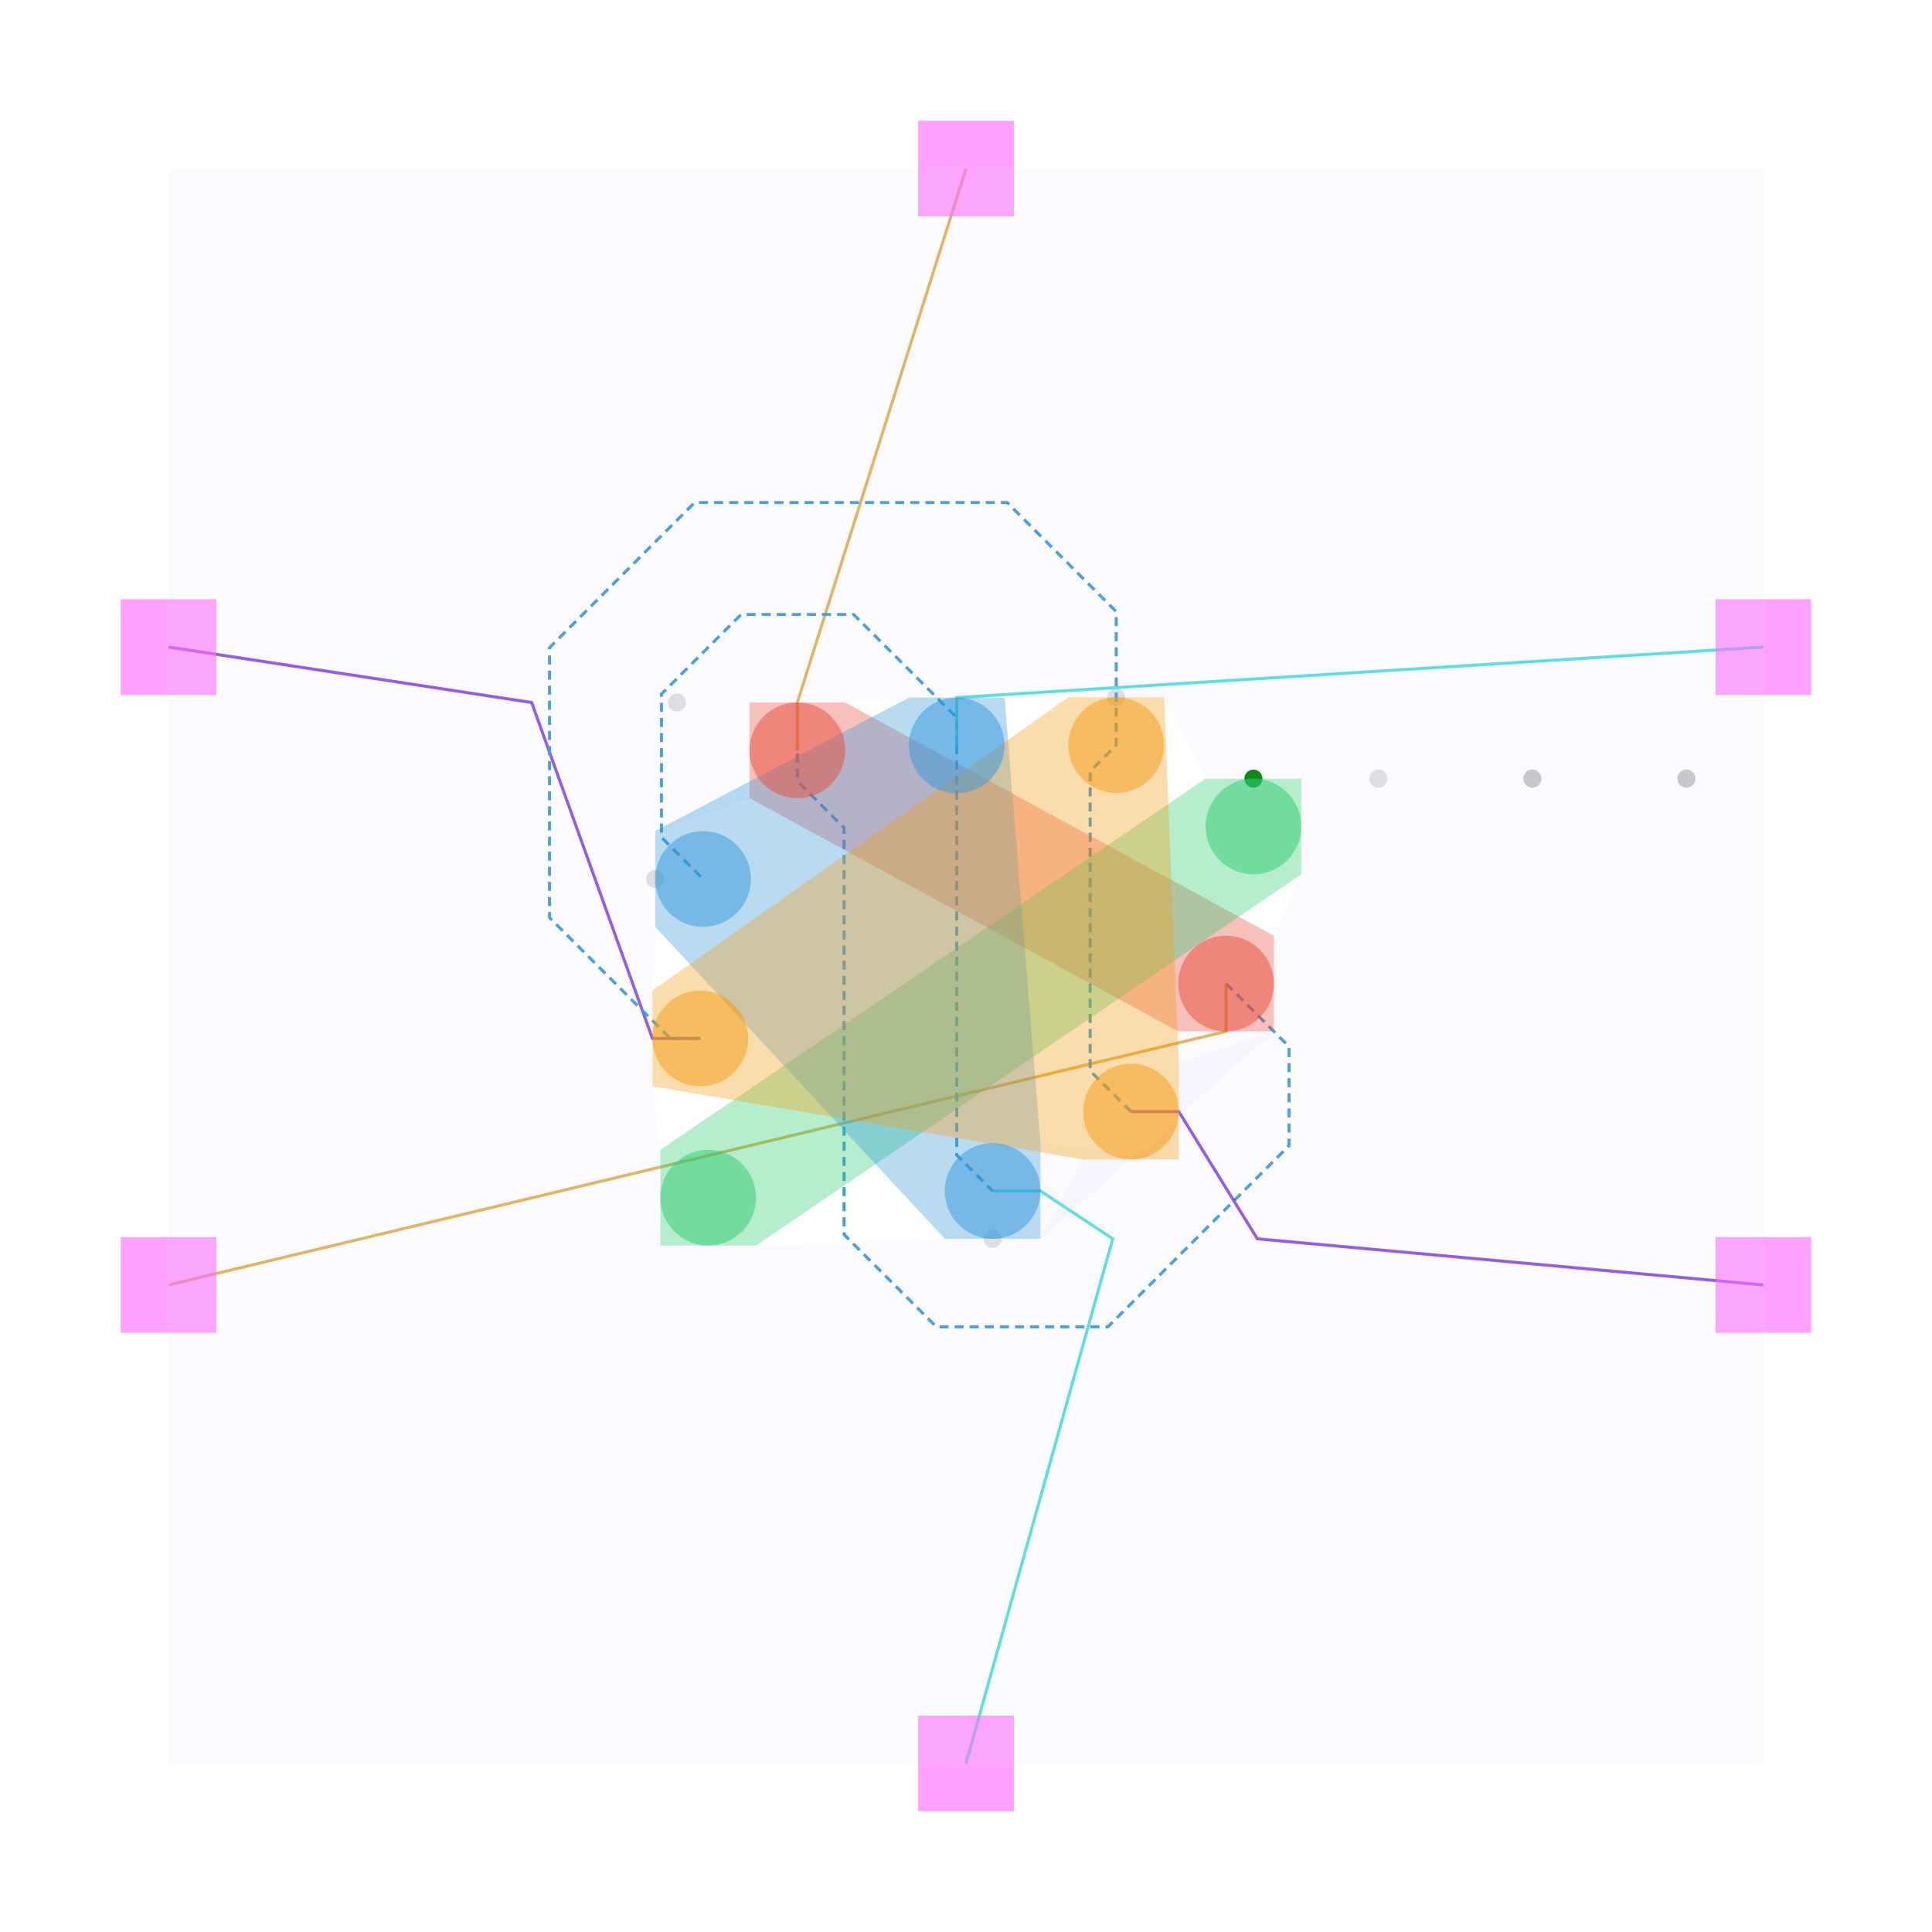
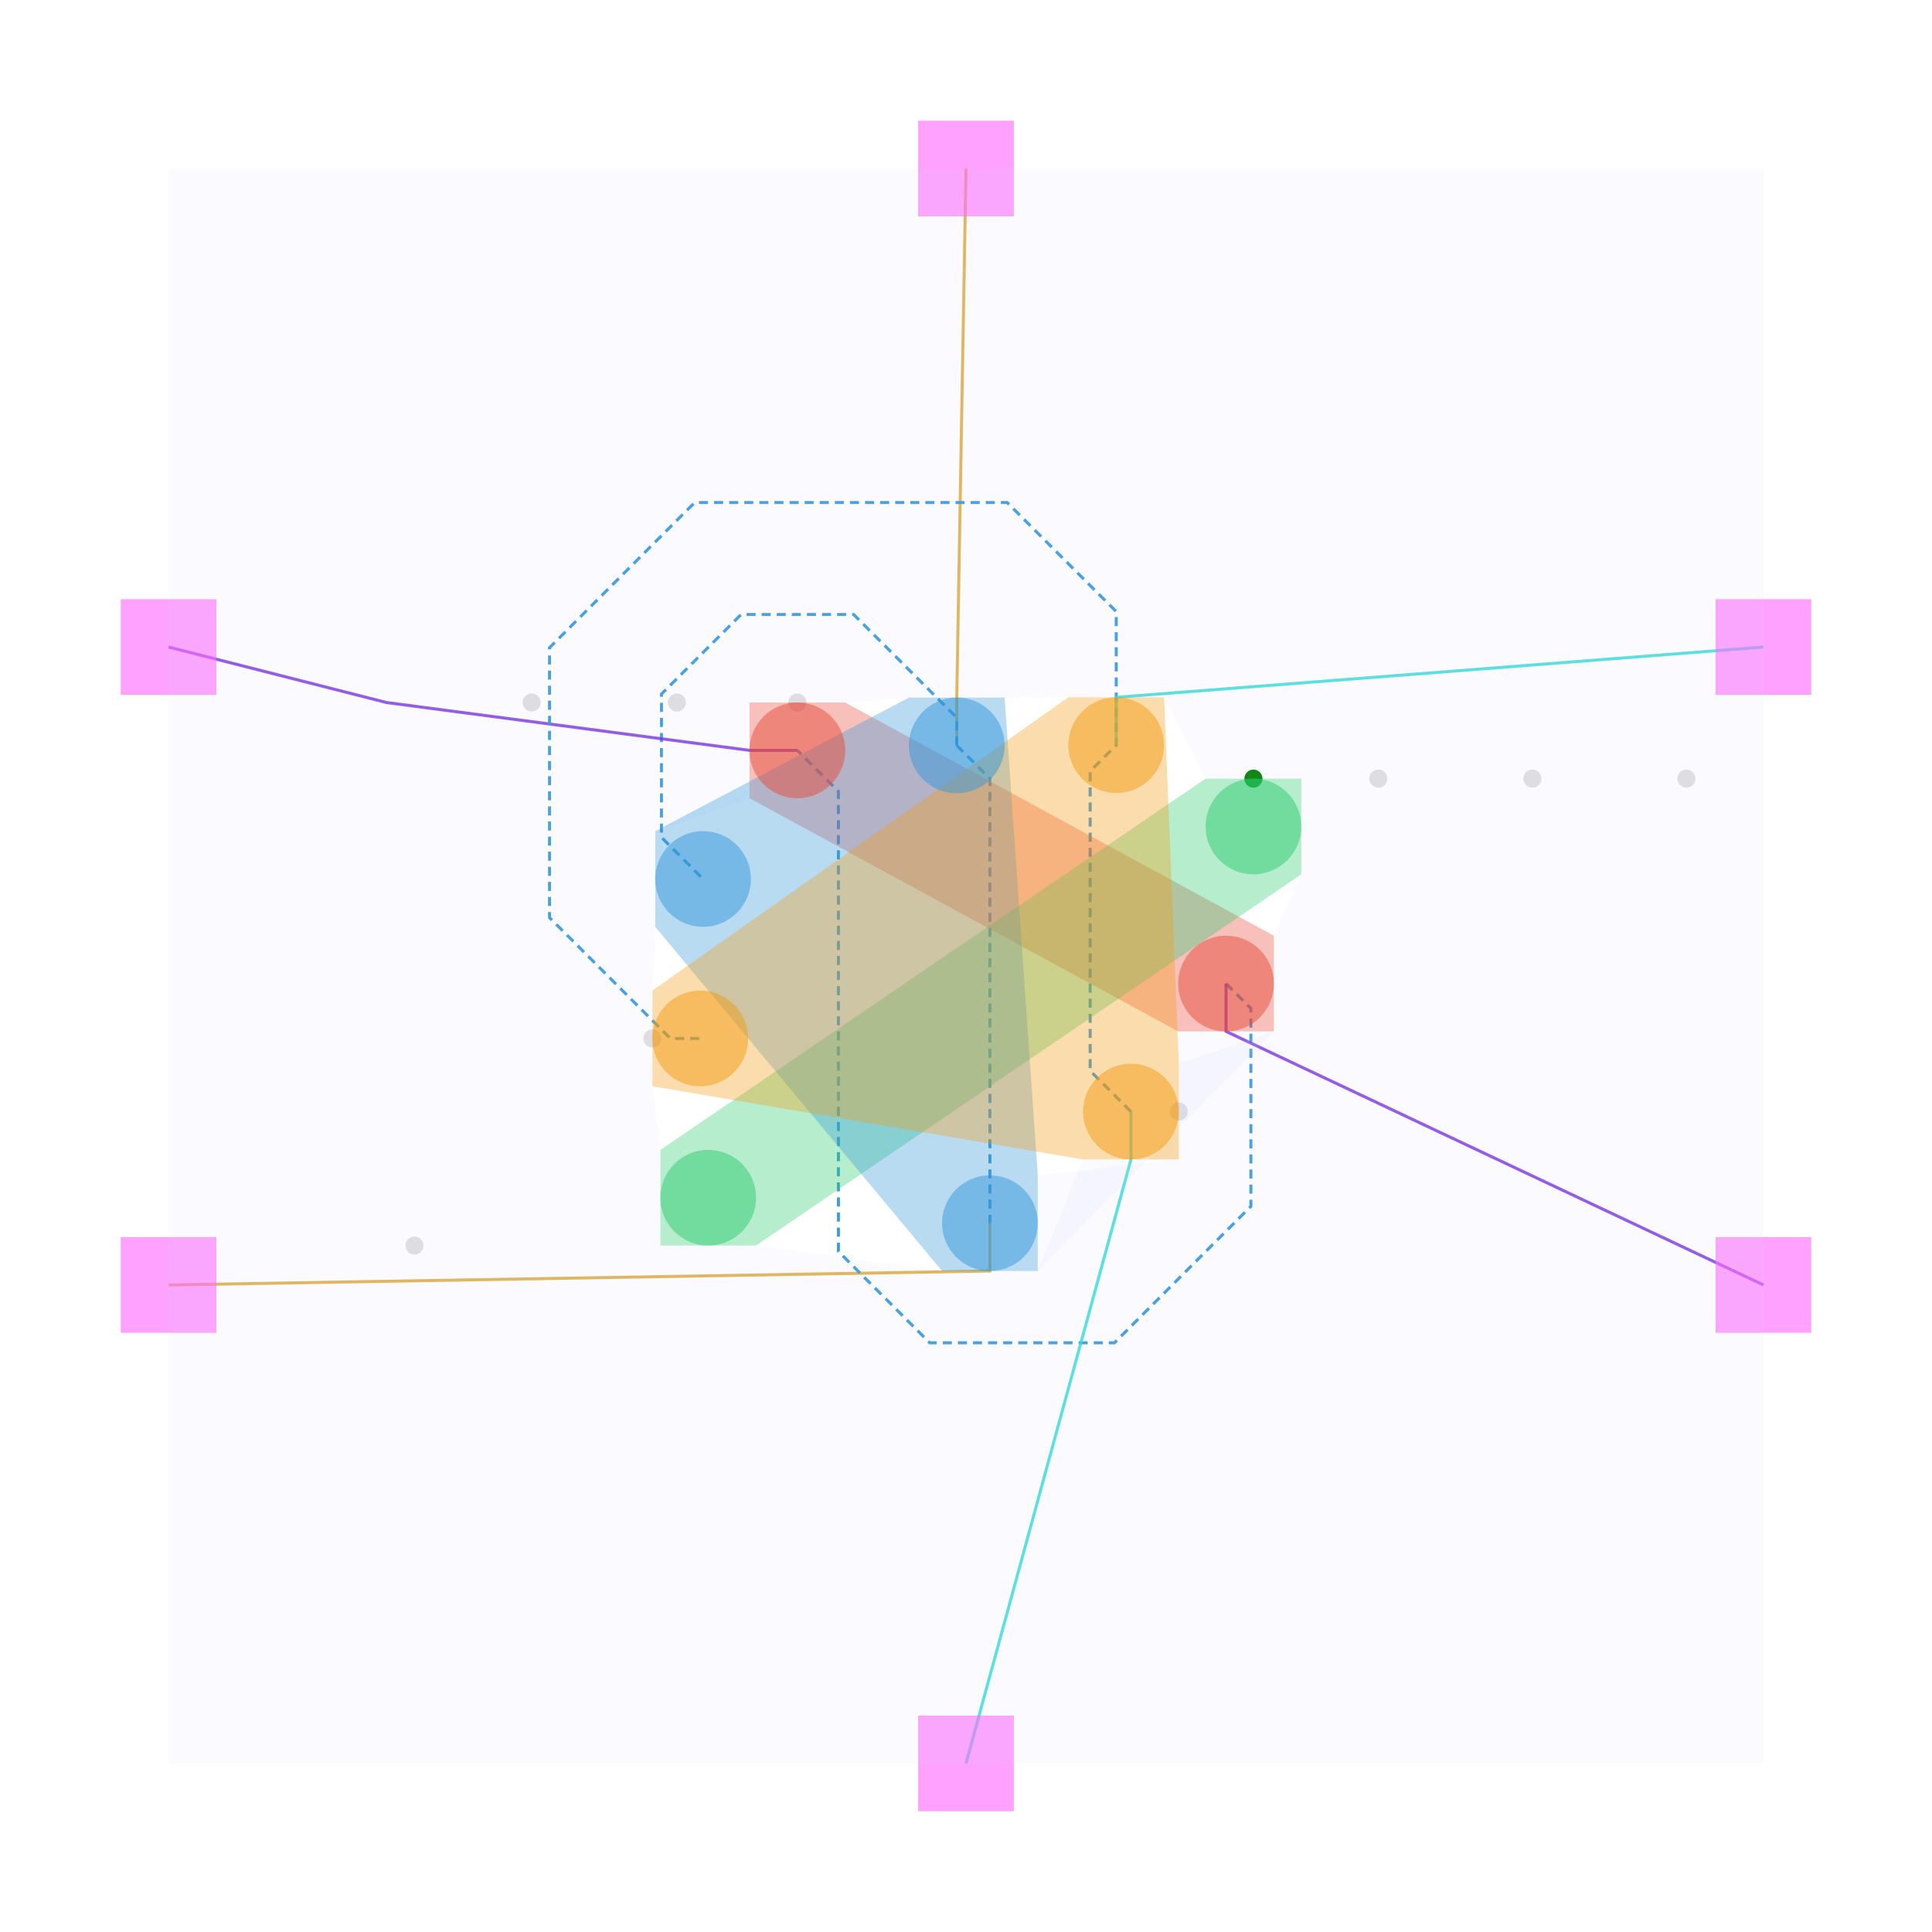
<svg xmlns="http://www.w3.org/2000/svg" width="640" height="640" viewBox="0 0 640 640">
  <rect width="100%" height="100%" fill="white" />
  <g>
-     <circle data-type="point" data-label="via:net3-T g: 0.10 h: 1.00 f: 0.66" data-x="0.901143" data-y="0.587488" cx="415.215" cy="257.926" r="3" fill="green" />
+     <circle data-type="point" data-label="via:net3-T g: 0.00 h: 1.00 f: 0.55" data-x="0.901143" data-y="0.587488" cx="415.215" cy="257.926" r="3" fill="green" />
  </g>
  <g>
-     <circle data-type="point" data-label="via:net5-T g: 0.10 h: 1.00 f: 0.66" data-x="0.471002" data-y="0.842404" cx="369.766" cy="230.991" r="3" fill="rgba(128, 128, 128, 0.25)" />
+     <circle data-type="point" data-label="via:T-R_2 g: 0.03 h: 1.00 f: 0.59" data-x="2.2585238333333333" data-y="0.587488" cx="558.636" cy="257.926" r="3" fill="rgba(128, 128, 128, 0.25)" />
  </g>
  <g>
-     <circle data-type="point" data-label="via:T-R_2 g: 0.14 h: 1.00 f: 0.69" data-x="2.2585238333333333" data-y="0.587488" cx="558.636" cy="257.926" r="3" fill="rgba(128, 128, 128, 0.25)" />
+     <circle data-type="point" data-label="via:T-R_1 g: 0.03 h: 1.00 f: 0.59" data-x="1.7755714999999999" data-y="0.587488" cx="507.608" cy="257.926" r="3" fill="rgba(128, 128, 128, 0.25)" />
  </g>
  <g>
-     <circle data-type="point" data-label="via:T-R_0 g: 0.17 h: 1.00 f: 0.73" data-x="1.2926191666666667" data-y="0.587488" cx="456.579" cy="257.926" r="3" fill="rgba(128, 128, 128, 0.25)" />
+     <circle data-type="point" data-label="via:T-R_0 g: 0.07 h: 1.00 f: 0.62" data-x="1.2926191666666667" data-y="0.587488" cx="456.579" cy="257.926" r="3" fill="rgba(128, 128, 128, 0.25)" />
  </g>
  <g>
-     <circle data-type="point" data-label="via:T-R_1 g: 0.17 h: 1.00 f: 0.73" data-x="1.7755714999999999" data-y="0.587488" cx="507.608" cy="257.926" r="3" fill="rgba(128, 128, 128, 0.25)" />
+     <circle data-type="point" data-label="via:net5-L g: 0.00 h: 2.00 f: 1.10" data-x="-0.983162" data-y="-0.227118" cx="216.119" cy="343.997" r="3" fill="rgba(128, 128, 128, 0.25)" />
  </g>
  <g>
-     <circle data-type="point" data-label="via:net4-B g: 0.10 h: 2.00 f: 1.21" data-x="0.083422" data-y="-0.855274" cx="328.814" cy="410.369" r="3" fill="rgba(128, 128, 128, 0.25)" />
+     <circle data-type="point" data-label="via:net5-R g: 0.00 h: 2.00 f: 1.10" data-x="0.667145" data-y="-0.456503" cx="390.491" cy="368.234" r="3" fill="rgba(128, 128, 128, 0.25)" />
  </g>
  <g>
-     <circle data-type="point" data-label="via:net4-L g: 0.14 h: 2.00 f: 1.24" data-x="-0.974388" data-y="0.272808" cx="217.046" cy="291.175" r="3" fill="rgba(128, 128, 128, 0.25)" />
+     <circle data-type="point" data-label="via:T-L_2 g: 4.07 h: 1.00 f: 4.62" data-x="-1.361726875" data-y="0.826055" cx="176.119" cy="232.719" r="3" fill="rgba(128, 128, 128, 0.25)" />
  </g>
  <g>
-     <circle data-type="point" data-label="via:T-L_3 g: 4.18 h: 1.00 f: 4.73" data-x="-0.906417625" data-y="0.826055" cx="224.228" cy="232.719" r="3" fill="rgba(128, 128, 128, 0.25)" />
+     <circle data-type="point" data-label="via:T-L_3 g: 4.07 h: 1.00 f: 4.62" data-x="-0.906417625" data-y="0.826055" cx="224.228" cy="232.719" r="3" fill="rgba(128, 128, 128, 0.25)" />
  </g>
  <g>
-     <circle data-type="point" data-label="via:T-R_2 g: 4.18 h: 1.00 f: 4.73" data-x="2.2585238333333333" data-y="0.587488" cx="558.636" cy="257.926" r="3" fill="rgba(128, 128, 128, 0.25)" />
+     <circle data-type="point" data-label="via:net1-T g: 4.07 h: 1.00 f: 4.62" data-x="-0.528763" data-y="0.826055" cx="264.131" cy="232.719" r="3" fill="rgba(128, 128, 128, 0.25)" />
  </g>
  <g>
-     <circle data-type="point" data-label="via:T-R_1 g: 4.21 h: 1.00 f: 4.76" data-x="1.7755714999999999" data-y="0.587488" cx="507.608" cy="257.926" r="3" fill="rgba(128, 128, 128, 0.25)" />
+     <circle data-type="point" data-label="via:B-L_1 g: 4.07 h: 2.00 f: 5.18" data-x="-1.729111" data-y="-0.876499" cx="137.301" cy="412.611" r="3" fill="rgba(128, 128, 128, 0.25)" />
  </g>
  <g>
-     <polyline data-points="0,2.5 -0.528763,0.826055 -0.528763,0.676055" data-type="line" data-label="" points="320,55.849 264.131,232.719 264.131,248.568" fill="none" stroke="hsla(42, 70%, 50%, 0.8)" stroke-width="1px" />
+     <polyline data-points="0,2.5 -0.028999999999999998,0.841542 -0.029,0.691542" data-type="line" data-label="" points="320,55.849 316.936,231.082 316.936,246.931" fill="none" stroke="hsla(42, 70%, 50%, 0.8)" stroke-width="1px" />
  </g>
  <g>
-     <polyline data-points="0.815244,-0.055081 1.01282,-0.252657 1.01282,-0.563283 0.444829,-1.131274 -0.093033,-1.131274 -0.382222,-0.842085 -0.382222,0.433097 -0.528763,0.579638 -0.528763,0.676055" data-type="line" data-label="" points="406.139,325.82 427.015,346.696 427.015,379.517 367.001,439.531 310.17,439.531 279.614,408.975 279.614,274.239 264.131,258.755 264.131,248.568" fill="none" stroke="rgba(52, 152, 219, 0.95)" stroke-width="1px" stroke-dasharray="3 2" />
+     <polyline data-points="-0.029,0.691542 0.075,0.587542 0.075,-0.806274" data-type="line" data-label="" points="316.936,246.931 327.925,257.92 327.925,405.191" fill="none" stroke="rgba(52, 152, 219, 0.95)" stroke-width="1px" stroke-dasharray="3 2" />
  </g>
  <g>
-     <polyline data-points="0.815244,-0.055081 0.815244,-0.20508099999999999 -2.5,-1" data-type="line" data-label="" points="406.139,325.82 406.139,341.669 55.849,425.66" fill="none" stroke="hsla(42, 70%, 50%, 0.8)" stroke-width="1px" />
+     <polyline data-points="-0.029,0.691542 -0.029,0.778747 -0.352308,1.102055 -0.705218,1.102055 -0.954763,0.85251 -0.954763,0.403183 -0.824388,0.272808" data-type="line" data-label="" points="316.936,246.931 316.936,237.717 282.775,203.556 245.486,203.556 219.119,229.923 219.119,277.4 232.895,291.175" fill="none" stroke="rgba(52, 152, 219, 0.95)" stroke-width="1px" stroke-dasharray="3 2" />
  </g>
  <g>
-     <polyline data-points="-2.5,1 -1.361726875,0.826055 -0.983162,-0.227118 -0.833162,-0.227118" data-type="line" data-label="" points="55.849,214.34 176.119,232.719 216.119,343.997 231.968,343.997" fill="none" stroke="hsla(265, 70%, 50%, 0.8)" stroke-width="1px" />
+     <polyline data-points="0.075,-0.806274 0.07499999999999998,-0.9562740000000001 -2.5,-1" data-type="line" data-label="" points="327.925,405.191 327.925,421.04 55.849,425.66" fill="none" stroke="hsla(42, 70%, 50%, 0.8)" stroke-width="1px" />
+   </g>
+   <g>
+     <polyline data-points="-2.5,1 -1.817036125,0.826055 -0.678763,0.676055 -0.528763,0.676055" data-type="line" data-label="" points="55.849,214.34 128.011,232.719 248.282,248.568 264.131,248.568" fill="none" stroke="hsla(265, 70%, 50%, 0.8)" stroke-width="1px" />
+   </g>
+   <g>
+     <polyline data-points="0.815244,-0.055081 0.893145,-0.132982 0.893145,-0.753669 0.465539,-1.181274 -0.113744,-1.181274 -0.4,-0.895018 -0.4,0.547292 -0.528763,0.676055" data-type="line" data-label="" points="406.139,325.82 414.37,334.051 414.37,399.633 369.189,444.814 307.982,444.814 277.736,414.568 277.736,262.173 264.131,248.568" fill="none" stroke="rgba(52, 152, 219, 0.95)" stroke-width="1px" stroke-dasharray="3 2" />
+   </g>
+   <g>
+     <polyline data-points="0.815244,-0.055081 0.815244,-0.20508099999999999 2.5,-1" data-type="line" data-label="" points="406.139,325.82 406.139,341.669 584.151,425.66" fill="none" stroke="hsla(265, 70%, 50%, 0.8)" stroke-width="1px" />
+   </g>
+   <g>
+     <polyline data-points="0,-2.5 0.517145,-0.606503 0.517145,-0.456503" data-type="line" data-label="" points="320,584.151 374.642,384.083 374.642,368.234" fill="none" stroke="hsla(179, 70%, 50%, 0.8)" stroke-width="1px" />
  </g>
  <g>
    <polyline data-points="0.517145,-0.456503 0.389244,-0.328602 0.389244,0.610646 0.471002,0.692404 0.471002,1.111132 0.129079,1.453055 -0.850606,1.453055 -1.305763,0.997899 -1.305763,0.151728 -0.926917,-0.227118 -0.833162,-0.227118" data-type="line" data-label="" points="374.642,368.234 361.128,354.72 361.128,255.479 369.766,246.84 369.766,202.597 333.639,166.47 230.125,166.47 182.033,214.562 182.033,303.968 222.062,343.997 231.968,343.997" fill="none" stroke="rgba(52, 152, 219, 0.95)" stroke-width="1px" stroke-dasharray="3 2" />
  </g>
  <g>
-     <polyline data-points="0.517145,-0.456503 0.667145,-0.456503 0.9133954,-0.855274 2.5,-1.0000000000000002" data-type="line" data-label="" points="374.642,368.234 390.491,368.234 416.51,410.369 584.151,425.66" fill="none" stroke="hsla(265, 70%, 50%, 0.8)" stroke-width="1px" />
-   </g>
-   <g>
-     <polyline data-points="0,-2.5 0.46007980000000004,-0.855274 0.233422,-0.705274 0.083422,-0.705274" data-type="line" data-label="" points="320,584.151 368.612,410.369 344.663,394.52 328.814,394.52" fill="none" stroke="hsla(179, 70%, 50%, 0.8)" stroke-width="1px" />
-   </g>
-   <g>
-     <polyline data-points="-0.029,0.691542 -0.029,-0.592852 0.083422,-0.705274" data-type="line" data-label="" points="316.936,246.931 316.936,382.641 328.814,394.52" fill="none" stroke="rgba(52, 152, 219, 0.95)" stroke-width="1px" stroke-dasharray="3 2" />
-   </g>
-   <g>
-     <polyline data-points="-0.029,0.691542 -0.029,0.778747 -0.352308,1.102055 -0.705218,1.102055 -0.954763,0.85251 -0.954763,0.403183 -0.824388,0.272808" data-type="line" data-label="" points="316.936,246.931 316.936,237.717 282.775,203.556 245.486,203.556 219.119,229.923 219.119,277.4 232.895,291.175" fill="none" stroke="rgba(52, 152, 219, 0.95)" stroke-width="1px" stroke-dasharray="3 2" />
-   </g>
-   <g>
-     <polyline data-points="-0.029,0.691542 -0.028999999999999998,0.841542 2.5,0.9999999999999998" data-type="line" data-label="" points="316.936,246.931 316.936,231.082 584.151,214.34" fill="none" stroke="hsla(179, 70%, 50%, 0.8)" stroke-width="1px" />
+     <polyline data-points="0.471002,0.692404 0.471002,0.842404 2.5,0.9999999999999998" data-type="line" data-label="" points="369.766,246.84 369.766,230.991 584.151,214.34" fill="none" stroke="hsla(179, 70%, 50%, 0.8)" stroke-width="1px" />
  </g>
  <g>
    <rect data-type="rect" data-label="" data-x="-2.5" data-y="1" x="40" y="198.491" width="31.698" height="31.698" fill="rgba(255, 100, 255, 0.6)" stroke="black" stroke-width="0.009" />
  </g>
  <g>
    <rect data-type="rect" data-label="" data-x="2.5" data-y="-1" x="568.302" y="409.811" width="31.698" height="31.698" fill="rgba(255, 100, 255, 0.6)" stroke="black" stroke-width="0.009" />
  </g>
  <g>
    <rect data-type="rect" data-label="" data-x="0" data-y="2.5" x="304.151" y="40" width="31.698" height="31.698" fill="rgba(255, 100, 255, 0.6)" stroke="black" stroke-width="0.009" />
  </g>
  <g>
    <rect data-type="rect" data-label="" data-x="-2.5" data-y="-1" x="40" y="409.811" width="31.698" height="31.698" fill="rgba(255, 100, 255, 0.6)" stroke="black" stroke-width="0.009" />
  </g>
  <g>
    <rect data-type="rect" data-label="" data-x="0" data-y="-2.5" x="304.151" y="568.302" width="31.698" height="31.698" fill="rgba(255, 100, 255, 0.6)" stroke="black" stroke-width="0.009" />
  </g>
  <g>
    <rect data-type="rect" data-label="" data-x="2.5" data-y="1" x="568.302" y="198.491" width="31.698" height="31.698" fill="rgba(255, 100, 255, 0.6)" stroke="black" stroke-width="0.009" />
  </g>
  <g>
    <polygon data-type="polygon" data-label="" data-points="-2.5,2.5 2.5,2.5 2.5,0.587488 1.051143,0.587488 1.051143,0.587488 0.751143,0.587488 0.6210019999999999,0.842404 0.321002,0.842404 0.121,0.841542 -0.179,0.841542 -0.37876299999999996,0.826055 -0.678763,0.826055 -0.678763,0.826055 -2.5,0.826055" points="55.849,55.849 584.151,55.849 584.151,257.926 431.064,257.926 431.064,257.926 399.366,257.926 385.615,230.991 353.917,230.991 332.785,231.082 301.087,231.082 279.98,232.719 248.282,232.719 248.282,232.719 55.849,232.719" fill="rgba(200, 200, 255, 0.1)" stroke="black" stroke-width="0.009" />
  </g>
  <g>
-     <polygon data-type="polygon" data-label="" data-points="-2.5,-2.5 2.5,-2.5 2.5,-0.855274 0.233422,-0.855274 0.965244,-0.20508099999999999 0.665244,-0.20508099999999999 0.667145,-0.606503 0.36714499999999994,-0.606503 0.233422,-0.855274 -0.066578,-0.855274 -0.658222,-0.876499 -0.958222,-0.876499 -0.958222,-0.876499 -2.5,-0.876499" points="55.849,584.151 584.151,584.151 584.151,410.369 344.663,410.369 421.988,341.669 390.29,341.669 390.491,384.083 358.793,384.083 344.663,410.369 312.965,410.369 250.452,412.611 218.754,412.611 218.754,412.611 55.849,412.611" fill="rgba(200, 200, 255, 0.1)" stroke="black" stroke-width="0.009" />
+     <polygon data-type="polygon" data-label="" data-points="-2.5,-2.5 2.5,-2.5 2.5,-0.9562740000000001 0.22499999999999998,-0.9562740000000001 0.965244,-0.20508099999999999 0.665244,-0.20508099999999999 0.667145,-0.606503 0.36714499999999994,-0.606503 0.22499999999999998,-0.9562740000000001 -0.075,-0.9562740000000001 -0.658222,-0.876499 -0.958222,-0.876499 -0.958222,-0.876499 -2.5,-0.876499" points="55.849,584.151 584.151,584.151 584.151,421.04 343.774,421.04 421.988,341.669 390.29,341.669 390.491,384.083 358.793,384.083 343.774,421.04 312.075,421.04 250.452,412.611 218.754,412.611 218.754,412.611 55.849,412.611" fill="rgba(200, 200, 255, 0.1)" stroke="black" stroke-width="0.009" />
  </g>
  <g>
    <polygon data-type="polygon" data-label="" data-points="-2.5,-0.876499 -0.958222,-0.876499 -0.958222,-0.876499 -0.958222,-0.576499 -0.983162,-0.37711799999999995 -0.983162,-0.07711799999999999 -0.974388,0.122808 -0.974388,0.42280799999999996 -0.678763,0.5260549999999999 -0.678763,0.826055 -2.5,0.826055" points="55.849,412.611 218.754,412.611 218.754,412.611 218.754,380.913 216.119,359.846 216.119,328.148 217.046,307.024 217.046,275.326 248.282,264.417 248.282,232.719 55.849,232.719" fill="rgba(200, 200, 255, 0.1)" stroke="black" stroke-width="0.009" />
  </g>
  <g>
-     <polygon data-type="polygon" data-label="" data-points="2.5,-0.855274 0.233422,-0.855274 0.233422,-0.855274 0.233422,-0.5552739999999999 0.667145,-0.606503 0.667145,-0.30650299999999997 0.965244,-0.20508099999999999 0.965244,0.094919 1.051143,0.28748799999999997 1.051143,0.587488 2.5,0.587488" points="584.151,410.369 344.663,410.369 344.663,410.369 344.663,378.67 390.491,384.083 390.491,352.385 421.988,341.669 421.988,309.971 431.064,289.624 431.064,257.926 584.151,257.926" fill="rgba(200, 200, 255, 0.1)" stroke="black" stroke-width="0.009" />
+     <polygon data-type="polygon" data-label="" data-points="2.5,-0.9562740000000001 0.22499999999999998,-0.9562740000000001 0.22499999999999998,-0.9562740000000001 0.22499999999999998,-0.656274 0.667145,-0.606503 0.667145,-0.30650299999999997 0.965244,-0.20508099999999999 0.965244,0.094919 1.051143,0.28748799999999997 1.051143,0.587488 2.5,0.587488" points="584.151,421.04 343.774,421.04 343.774,421.04 343.774,389.342 390.491,384.083 390.491,352.385 421.988,341.669 421.988,309.971 431.064,289.624 431.064,257.926 584.151,257.926" fill="rgba(200, 200, 255, 0.1)" stroke="black" stroke-width="0.009" />
  </g>
  <g>
    <polygon data-type="polygon" data-label="" data-points="-0.678763,0.826055 -0.37876299999999996,0.826055 0.965244,0.094919 0.965244,-0.20508099999999999 0.965244,-0.20508099999999999 0.665244,-0.20508099999999999 -0.678763,0.5260549999999999 -0.678763,0.826055" points="248.282,232.719 279.98,232.719 421.988,309.971 421.988,341.669 421.988,341.669 390.29,341.669 248.282,264.417 248.282,232.719" fill="rgba(231, 76, 60, 0.35)" stroke="black" stroke-width="0.009" />
  </g>
  <g>
    <polygon data-type="polygon" data-label="" data-points="0.751143,0.587488 1.051143,0.587488 1.051143,0.587488 1.051143,0.28748799999999997 -0.658222,-0.876499 -0.958222,-0.876499 -0.958222,-0.876499 -0.958222,-0.576499" points="399.366,257.926 431.064,257.926 431.064,257.926 431.064,289.624 250.452,412.611 218.754,412.611 218.754,412.611 218.754,380.913" fill="rgba(46, 204, 113, 0.35)" stroke="black" stroke-width="0.009" />
  </g>
  <g>
-     <polygon data-type="polygon" data-label="" data-points="-0.179,0.841542 0.121,0.841542 0.233422,-0.5552739999999999 0.233422,-0.855274 0.233422,-0.855274 -0.066578,-0.855274 -0.974388,0.122808 -0.974388,0.42280799999999996" points="301.087,231.082 332.785,231.082 344.663,378.67 344.663,410.369 344.663,410.369 312.965,410.369 217.046,307.024 217.046,275.326" fill="rgba(52, 152, 219, 0.35)" stroke="black" stroke-width="0.009" />
+     <polygon data-type="polygon" data-label="" data-points="-0.179,0.841542 0.121,0.841542 0.22499999999999998,-0.656274 0.22499999999999998,-0.9562740000000001 0.22499999999999998,-0.9562740000000001 -0.075,-0.9562740000000001 -0.974388,0.122808 -0.974388,0.42280799999999996" points="301.087,231.082 332.785,231.082 343.774,389.342 343.774,421.04 343.774,421.04 312.075,421.04 217.046,307.024 217.046,275.326" fill="rgba(52, 152, 219, 0.35)" stroke="black" stroke-width="0.009" />
  </g>
  <g>
    <polygon data-type="polygon" data-label="" data-points="0.321002,0.842404 0.6210019999999999,0.842404 0.667145,-0.30650299999999997 0.667145,-0.606503 0.667145,-0.606503 0.36714499999999994,-0.606503 -0.983162,-0.37711799999999995 -0.983162,-0.07711799999999999" points="353.917,230.991 385.615,230.991 390.491,352.385 390.491,384.083 390.491,384.083 358.793,384.083 216.119,359.846 216.119,328.148" fill="rgba(243, 156, 18, 0.35)" stroke="black" stroke-width="0.009" />
  </g>
  <circle data-type="circle" data-label="" data-x="0.815244" data-y="-0.055081" cx="406.139" cy="325.82" r="15.849" fill="rgba(231, 76, 60, 0.5)" stroke="black" stroke-width="0.009" />
  <circle data-type="circle" data-label="" data-x="-0.528763" data-y="0.676055" cx="264.131" cy="248.568" r="15.849" fill="rgba(231, 76, 60, 0.5)" stroke="black" stroke-width="0.009" />
  <circle data-type="circle" data-label="" data-x="-0.808222" data-y="-0.726499" cx="234.603" cy="396.762" r="15.849" fill="rgba(46, 204, 113, 0.5)" stroke="black" stroke-width="0.009" />
  <circle data-type="circle" data-label="" data-x="0.901143" data-y="0.437488" cx="415.215" cy="273.775" r="15.849" fill="rgba(46, 204, 113, 0.5)" stroke="black" stroke-width="0.009" />
  <circle data-type="circle" data-label="" data-x="-0.029" data-y="0.691542" cx="316.936" cy="246.931" r="15.849" fill="rgba(52, 152, 219, 0.5)" stroke="black" stroke-width="0.009" />
  <circle data-type="circle" data-label="" data-x="-0.824388" data-y="0.272808" cx="232.895" cy="291.175" r="15.849" fill="rgba(52, 152, 219, 0.5)" stroke="black" stroke-width="0.009" />
-   <circle data-type="circle" data-label="" data-x="0.083422" data-y="-0.705274" cx="328.814" cy="394.52" r="15.849" fill="rgba(52, 152, 219, 0.5)" stroke="black" stroke-width="0.009" />
+   <circle data-type="circle" data-label="" data-x="0.075" data-y="-0.806274" cx="327.925" cy="405.191" r="15.849" fill="rgba(52, 152, 219, 0.5)" stroke="black" stroke-width="0.009" />
  <circle data-type="circle" data-label="" data-x="0.517145" data-y="-0.456503" cx="374.642" cy="368.234" r="15.849" fill="rgba(243, 156, 18, 0.5)" stroke="black" stroke-width="0.009" />
  <circle data-type="circle" data-label="" data-x="0.471002" data-y="0.692404" cx="369.766" cy="246.84" r="15.849" fill="rgba(243, 156, 18, 0.5)" stroke="black" stroke-width="0.009" />
  <circle data-type="circle" data-label="" data-x="-0.833162" data-y="-0.227118" cx="231.968" cy="343.997" r="15.849" fill="rgba(243, 156, 18, 0.5)" stroke="black" stroke-width="0.009" />
  <g id="crosshair" style="display: none">
    <line id="crosshair-h" y1="0" y2="640" stroke="#666" stroke-width="0.5" />
    <line id="crosshair-v" x1="0" x2="640" stroke="#666" stroke-width="0.5" />
    <text id="coordinates" font-family="monospace" font-size="12" fill="#666" />
  </g>
</svg>
